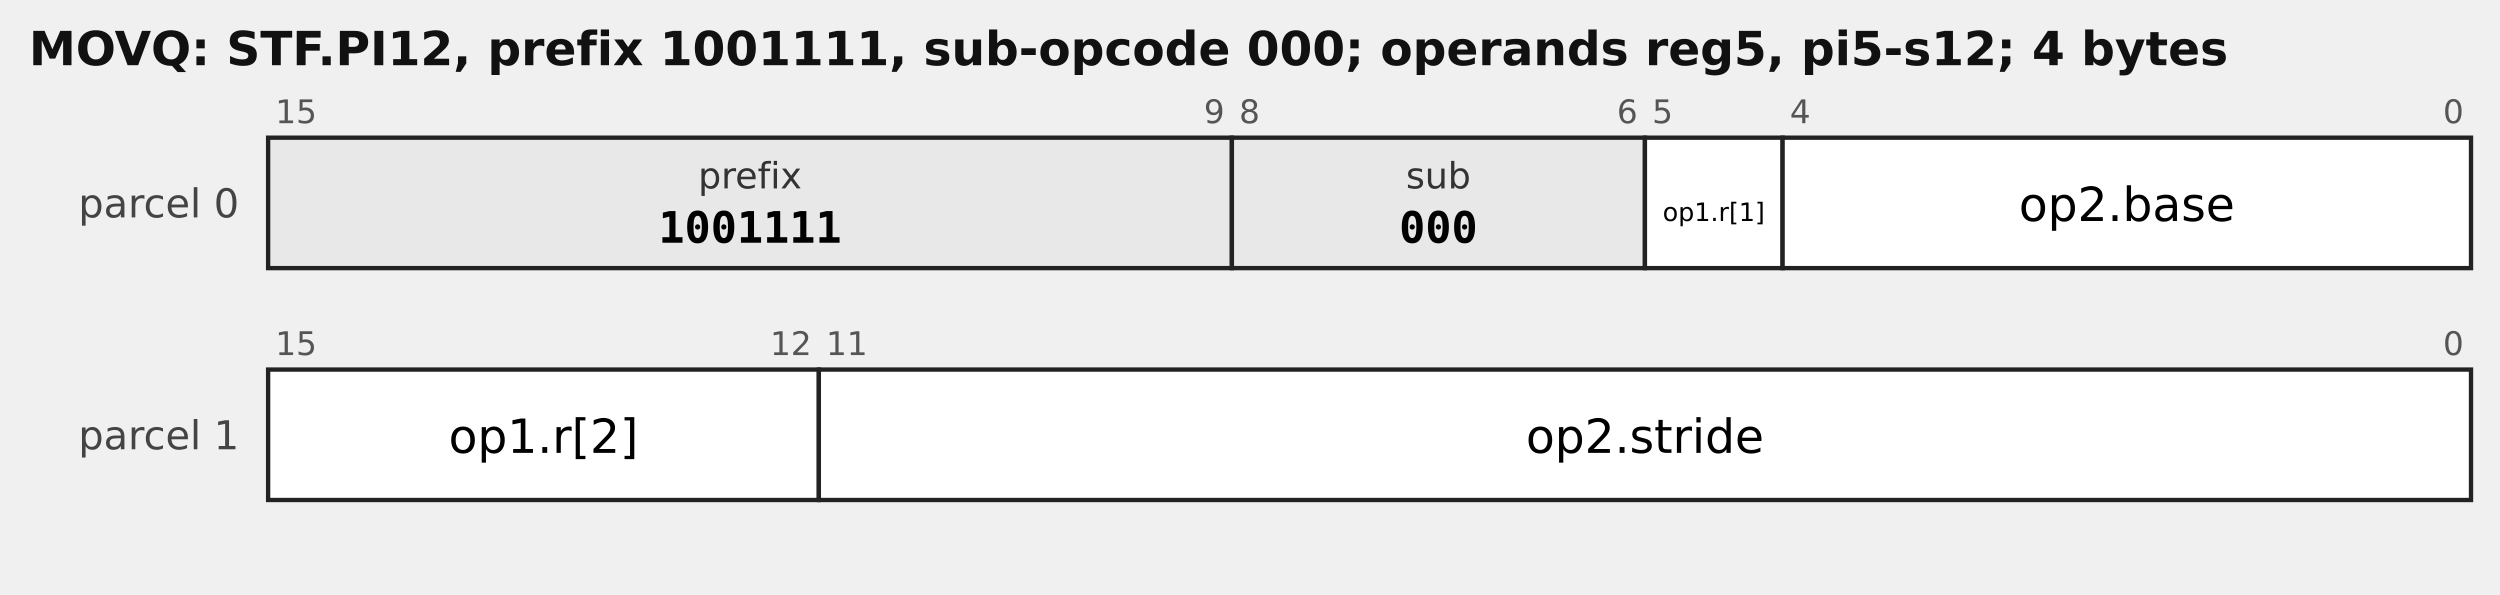
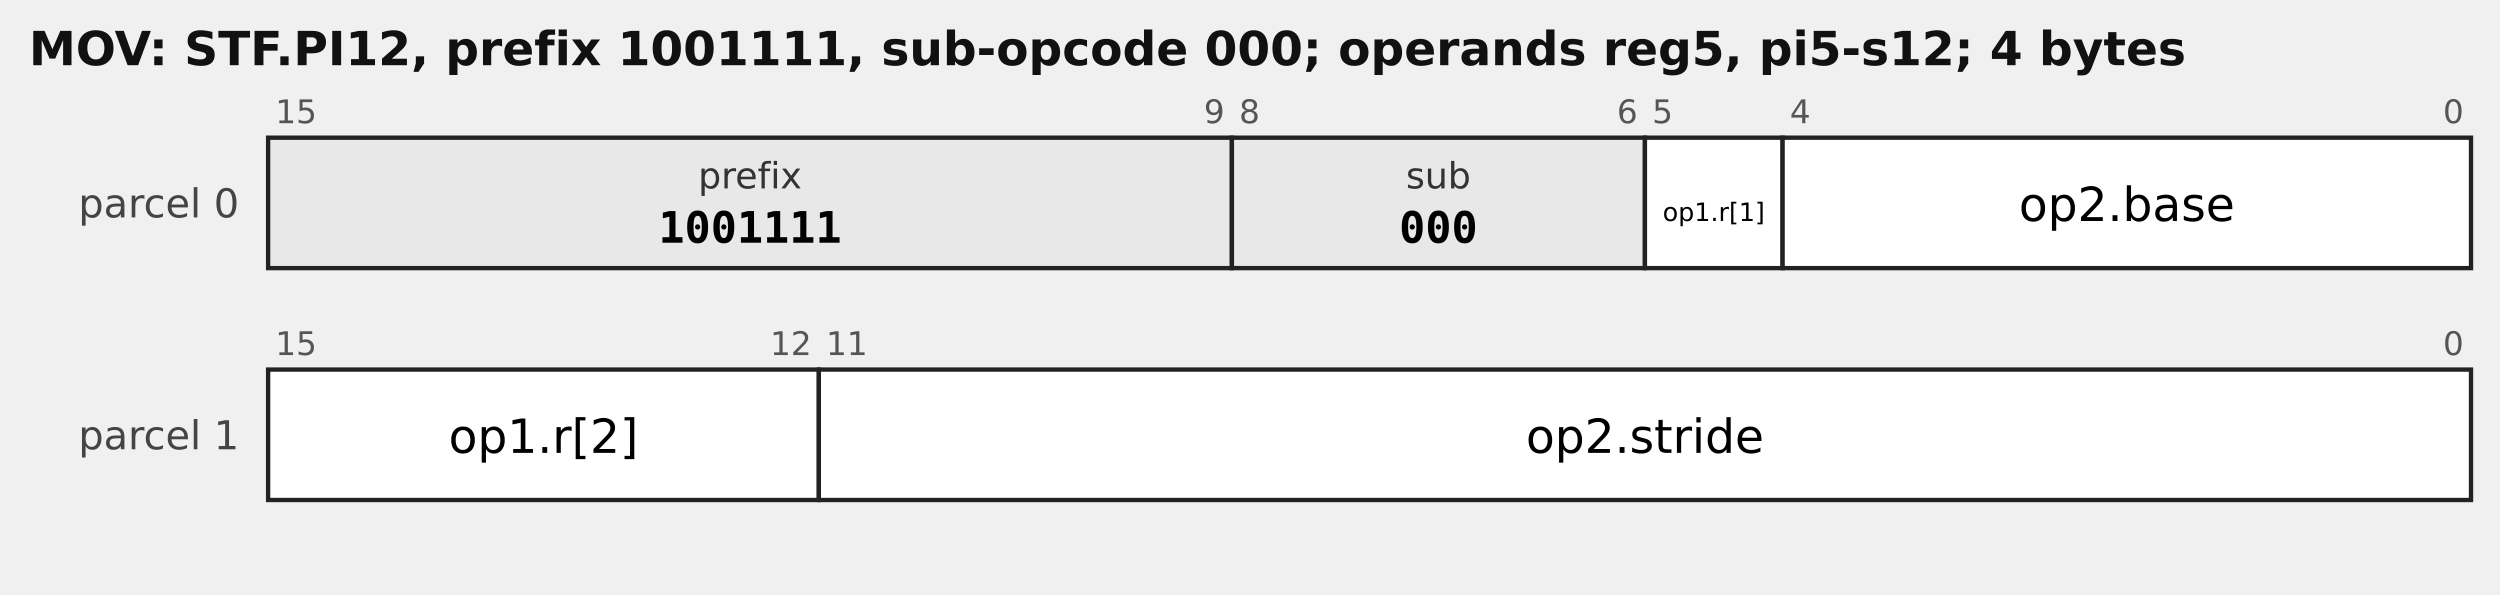
<svg xmlns="http://www.w3.org/2000/svg" width="690" height="164" viewBox="0 0 690 164" font-family="DejaVu Sans, sans-serif">
-   <text x="8" y="18" font-size="13" font-weight="bold" fill="#111">MOVQ: STF.PI12, prefix 1001111, sub-opcode 000; operands reg5, pi5-s12; 4 bytes</text>
+   <text x="8" y="18" font-size="13" font-weight="bold" fill="#111">MOV: STF.PI12, prefix 1001111, sub-opcode 000; operands reg5, pi5-s12; 4 bytes</text>
  <text x="66" y="60" font-size="11" text-anchor="end" fill="#444">parcel 0</text>
  <rect x="74" y="38" width="266" height="36" fill="#e8e8e8" stroke="#222" stroke-width="1.2" />
  <text x="76" y="34" font-size="9" fill="#555" text-anchor="start">15</text>
  <text x="338" y="34" font-size="9" fill="#555" text-anchor="end">9</text>
  <text x="207.0" y="52" font-size="10.0" text-anchor="middle" font-family="DejaVu Sans, sans-serif" fill="#333">prefix</text>
  <text x="207.0" y="67" font-size="12.0" text-anchor="middle" font-family="DejaVu Sans Mono, monospace" font-weight="bold">1001111</text>
  <rect x="340" y="38" width="114" height="36" fill="#e8e8e8" stroke="#222" stroke-width="1.2" />
  <text x="342" y="34" font-size="9" fill="#555" text-anchor="start">8</text>
  <text x="452" y="34" font-size="9" fill="#555" text-anchor="end">6</text>
  <text x="397.0" y="52" font-size="10.0" text-anchor="middle" font-family="DejaVu Sans, sans-serif" fill="#333">sub</text>
  <text x="397.0" y="67" font-size="12.0" text-anchor="middle" font-family="DejaVu Sans Mono, monospace" font-weight="bold">000</text>
  <rect x="454" y="38" width="38" height="36" fill="#ffffff" stroke="#222" stroke-width="1.2" />
  <text x="456" y="34" font-size="9" fill="#555" text-anchor="start">5</text>
  <text x="473.0" y="61" font-size="7.0" text-anchor="middle" font-family="DejaVu Sans, sans-serif">op1.r[1]</text>
  <rect x="492" y="38" width="190" height="36" fill="#ffffff" stroke="#222" stroke-width="1.2" />
  <text x="494" y="34" font-size="9" fill="#555" text-anchor="start">4</text>
  <text x="680" y="34" font-size="9" fill="#555" text-anchor="end">0</text>
  <text x="587.0" y="61" font-size="13.0" text-anchor="middle" font-family="DejaVu Sans, sans-serif">op2.base</text>
  <text x="66" y="124" font-size="11" text-anchor="end" fill="#444">parcel 1</text>
  <rect x="74" y="102" width="152" height="36" fill="#ffffff" stroke="#222" stroke-width="1.2" />
  <text x="76" y="98" font-size="9" fill="#555" text-anchor="start">15</text>
  <text x="224" y="98" font-size="9" fill="#555" text-anchor="end">12</text>
  <text x="150.0" y="125" font-size="13.0" text-anchor="middle" font-family="DejaVu Sans, sans-serif">op1.r[2]</text>
  <rect x="226" y="102" width="456" height="36" fill="#ffffff" stroke="#222" stroke-width="1.2" />
  <text x="228" y="98" font-size="9" fill="#555" text-anchor="start">11</text>
  <text x="680" y="98" font-size="9" fill="#555" text-anchor="end">0</text>
  <text x="454.0" y="125" font-size="13.0" text-anchor="middle" font-family="DejaVu Sans, sans-serif">op2.stride</text>
</svg>
